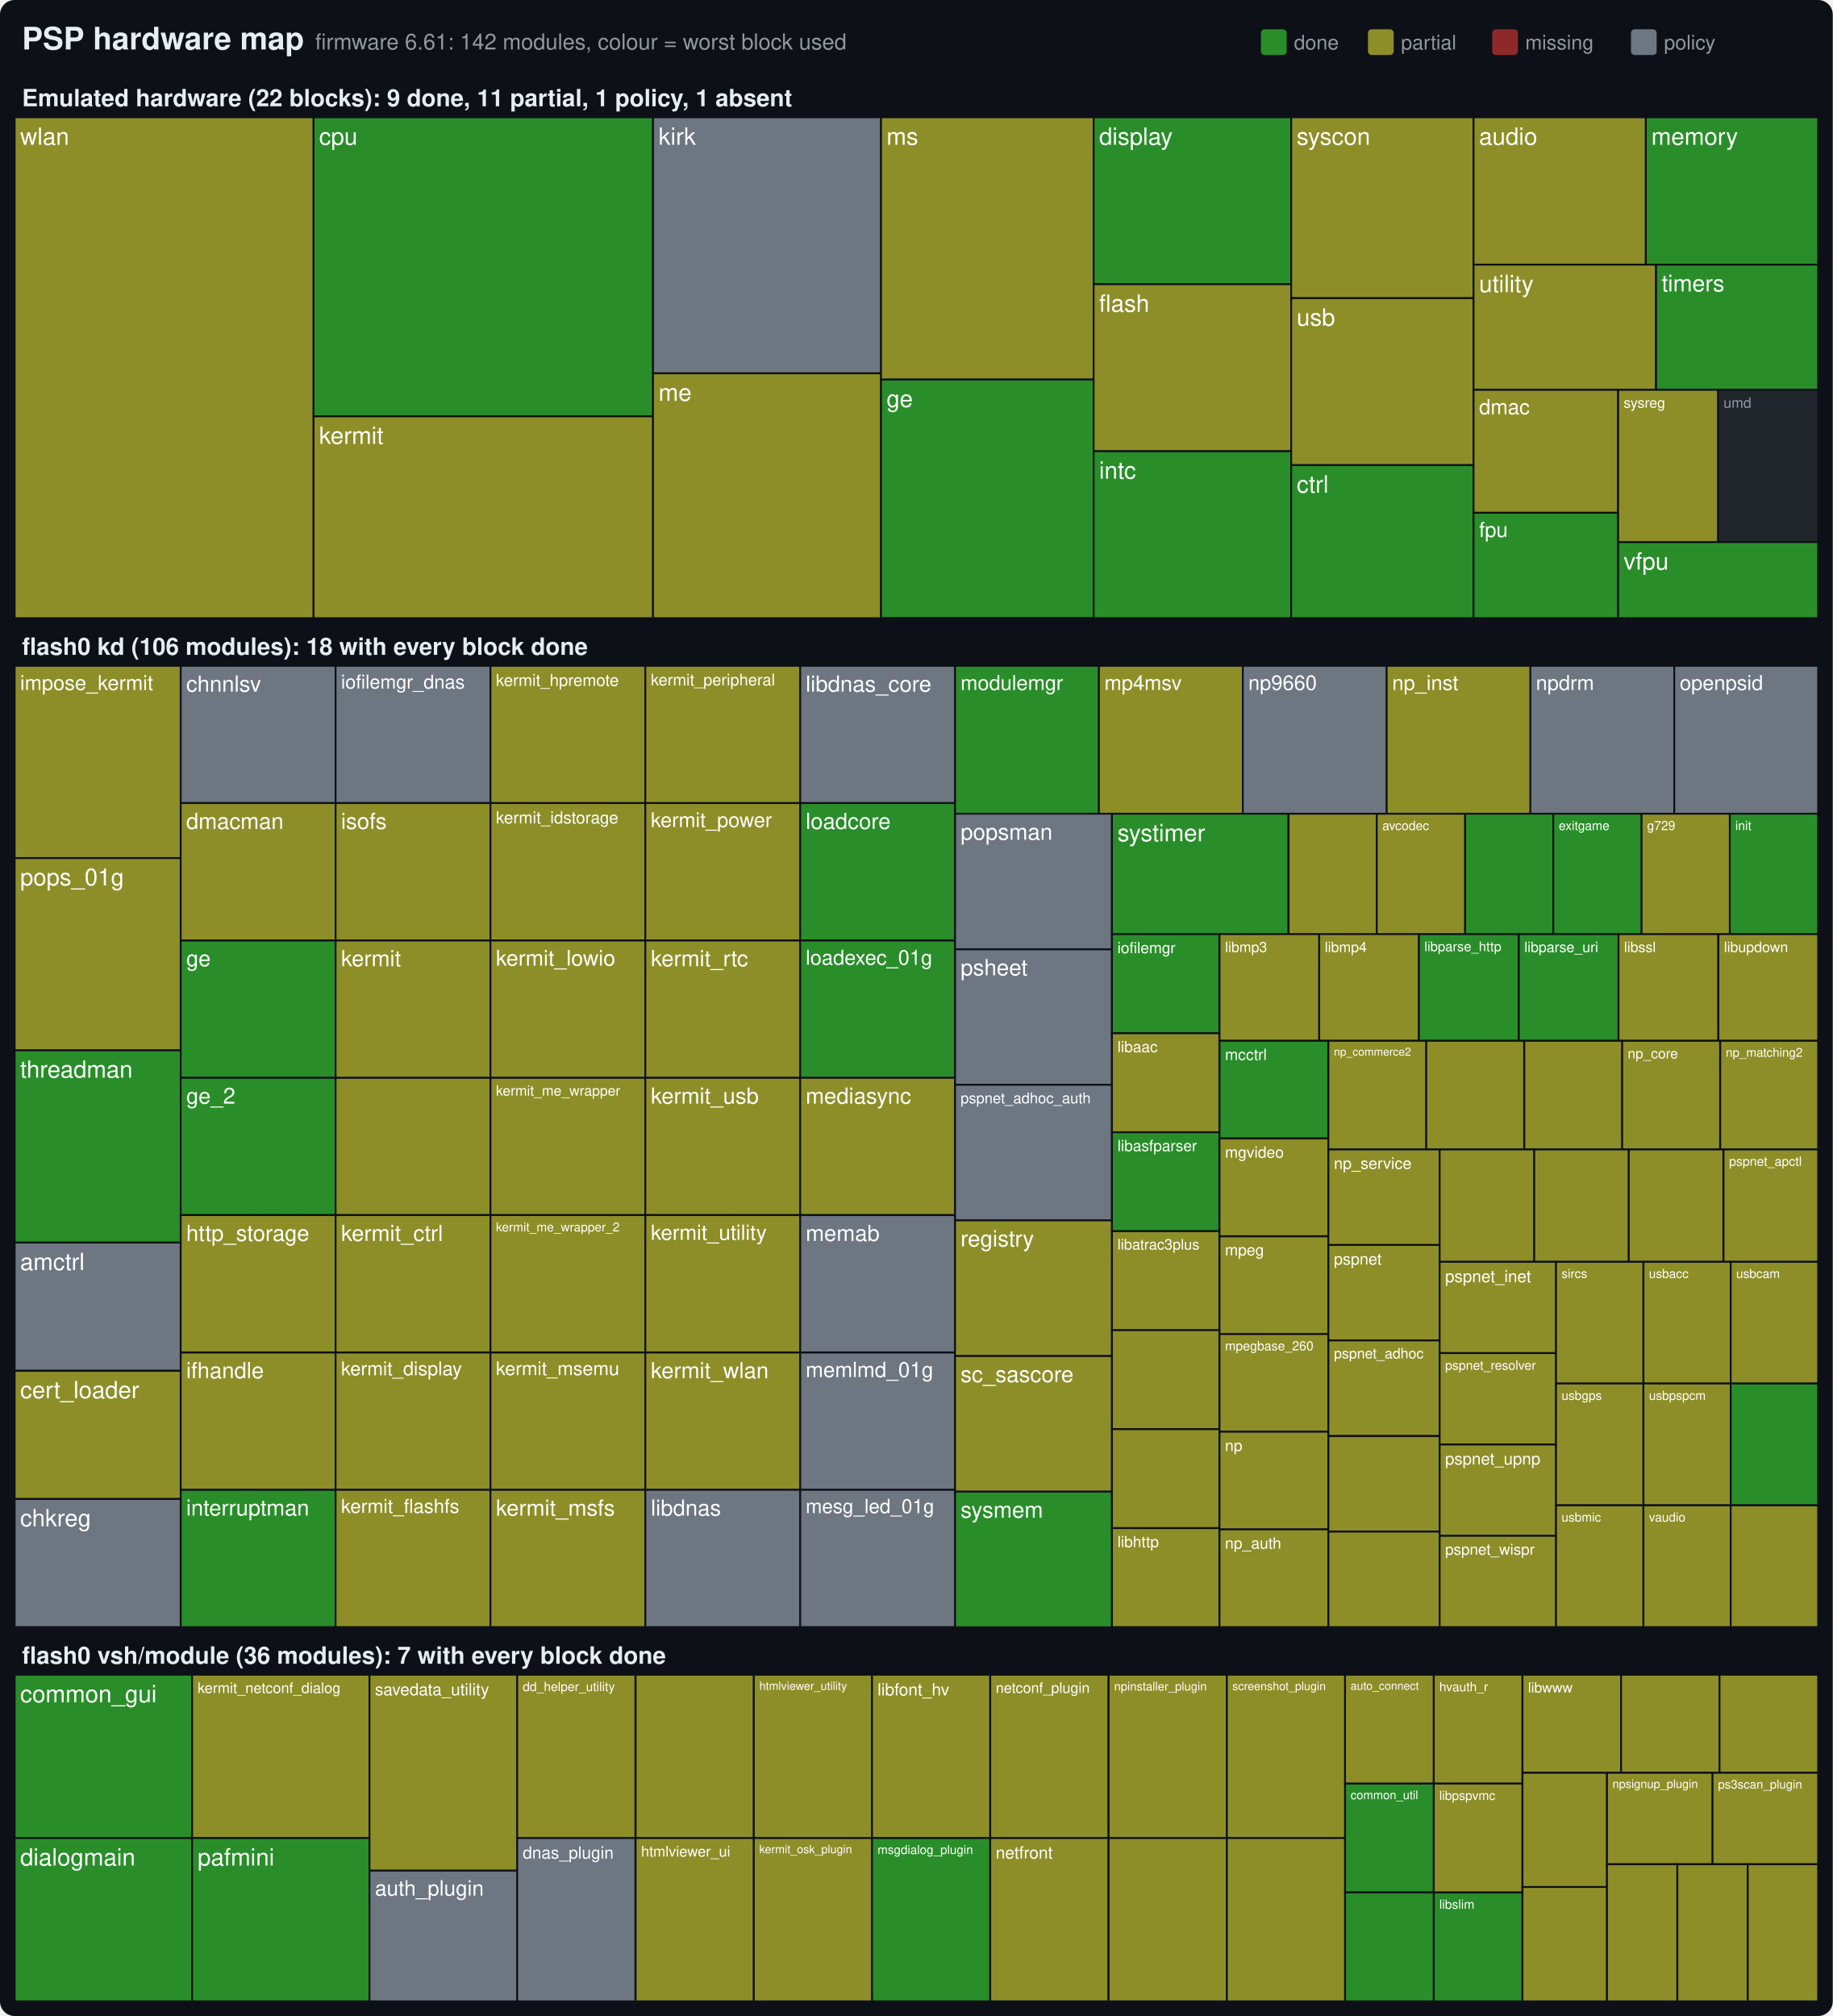
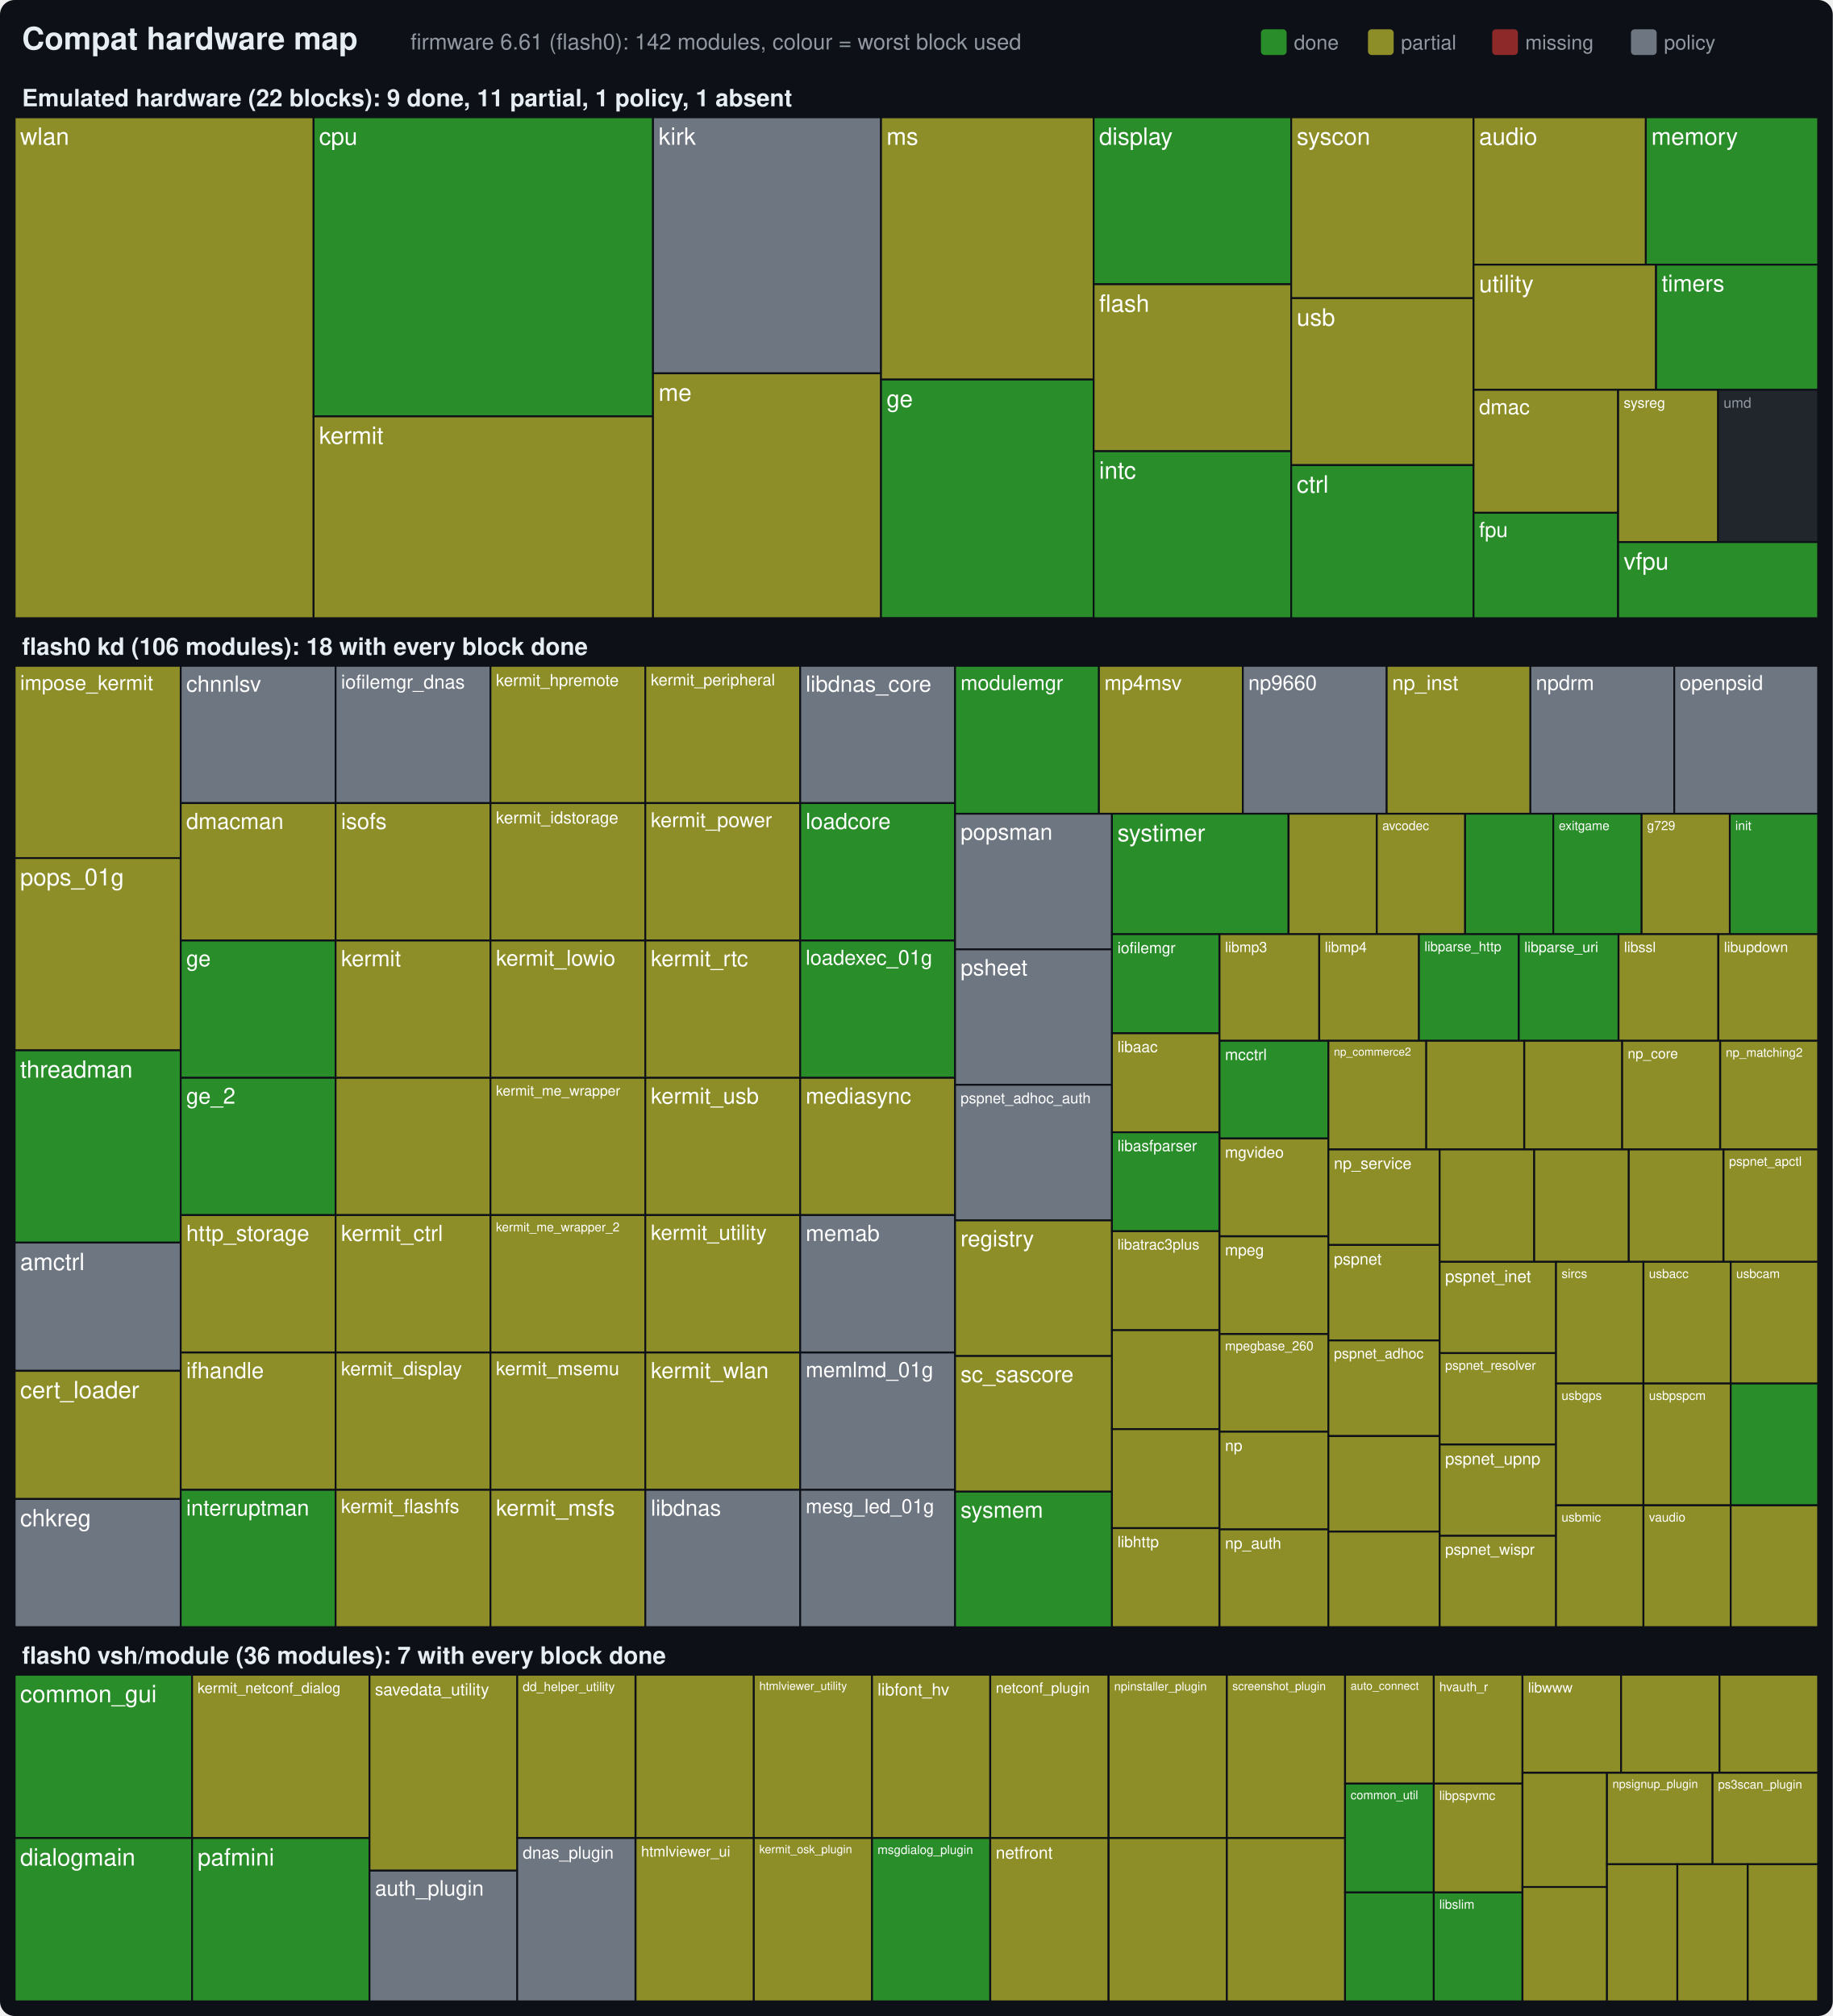
- <svg xmlns="http://www.w3.org/2000/svg" width="1000" height="1100" viewBox="0 0 1000 1100" role="img" aria-label="PSP hardware map: 22 emulated blocks and the 142 modules of the PSP firmware 6.61">
+ <svg xmlns="http://www.w3.org/2000/svg" width="1000" height="1100" viewBox="0 0 1000 1100" role="img" aria-label="Compat hardware map: 22 emulated blocks of the Vita's compat core and the 142 modules of its firmware 6.61">
  <rect width="1000" height="1100" rx="8" fill="#0d1117" />
  <g font-family="-apple-system,Segoe UI,Helvetica,Arial,sans-serif">
-     <text x="12" y="27" font-size="17" font-weight="600" fill="#e6edf3">PSP hardware map</text>
-     <text x="172" y="27" font-size="12" fill="#9198a1">firmware 6.61: 142 modules, colour = worst block used</text>
+     <text x="12" y="27" font-size="17" font-weight="600" fill="#e6edf3">Compat hardware map</text>
+     <text x="224" y="27" font-size="12" fill="#9198a1">firmware 6.61 (flash0): 142 modules, colour = worst block used</text>
    <rect x="688" y="16" width="14" height="14" rx="2" fill="#298e29" />
    <text x="706" y="27" font-size="11" fill="#9198a1">done</text>
    <rect x="746.4" y="16" width="14" height="14" rx="2" fill="#8e8e29" />
    <text x="764.4" y="27" font-size="11" fill="#9198a1">partial</text>
    <rect x="814.2" y="16" width="14" height="14" rx="2" fill="#8e2929" />
    <text x="832.2" y="27" font-size="11" fill="#9198a1">missing</text>
    <rect x="889.9" y="16" width="14" height="14" rx="2" fill="#6e7681" />
    <text x="907.9" y="27" font-size="11" fill="#9198a1">policy</text>
    <text x="12" y="58" font-size="13" font-weight="600" fill="#e6edf3">Emulated hardware (22 blocks): 9 done, 11 partial, 1 policy, 1 absent</text>
    <g>
      <rect x="8" y="64" width="163.1" height="273.3" fill="#8e8e29" stroke="#0d1117" stroke-width="1" />
      <text x="11" y="79" font-size="13" fill="#ffffff">wlan</text>
    </g>
    <g>
      <rect x="171.1" y="64" width="185.2" height="163.2" fill="#298e29" stroke="#0d1117" stroke-width="1" />
      <text x="174.1" y="79" font-size="13" fill="#ffffff">cpu</text>
    </g>
    <g>
      <rect x="171.1" y="227.2" width="185.2" height="110.1" fill="#8e8e29" stroke="#0d1117" stroke-width="1" />
      <text x="174.1" y="242.2" font-size="13" fill="#ffffff">kermit</text>
    </g>
    <g>
      <rect x="356.3" y="64" width="124.4" height="139.7" fill="#6e7681" stroke="#0d1117" stroke-width="1" />
      <text x="359.3" y="79" font-size="13" fill="#ffffff">kirk</text>
    </g>
    <g>
      <rect x="356.3" y="203.7" width="124.4" height="133.6" fill="#8e8e29" stroke="#0d1117" stroke-width="1" />
      <text x="359.3" y="218.7" font-size="13" fill="#ffffff">me</text>
    </g>
    <g>
      <rect x="480.7" y="64" width="116.1" height="143.1" fill="#8e8e29" stroke="#0d1117" stroke-width="1" />
      <text x="483.7" y="79" font-size="13" fill="#ffffff">ms</text>
    </g>
    <g>
      <rect x="480.7" y="207.1" width="116.1" height="130.1" fill="#298e29" stroke="#0d1117" stroke-width="1" />
      <text x="483.7" y="222.1" font-size="13" fill="#ffffff">ge</text>
    </g>
    <g>
      <rect x="596.7" y="64" width="107.8" height="91.1" fill="#298e29" stroke="#0d1117" stroke-width="1" />
      <text x="599.7" y="79" font-size="13" fill="#ffffff">display</text>
    </g>
    <g>
      <rect x="596.7" y="155.1" width="107.8" height="91.1" fill="#8e8e29" stroke="#0d1117" stroke-width="1" />
      <text x="599.7" y="170.1" font-size="13" fill="#ffffff">flash</text>
    </g>
    <g>
      <rect x="596.7" y="246.2" width="107.8" height="91.1" fill="#298e29" stroke="#0d1117" stroke-width="1" />
      <text x="599.7" y="261.2" font-size="13" fill="#ffffff">intc</text>
    </g>
    <g>
      <rect x="704.5" y="64" width="99.5" height="98.7" fill="#8e8e29" stroke="#0d1117" stroke-width="1" />
      <text x="707.5" y="79" font-size="13" fill="#ffffff">syscon</text>
    </g>
    <g>
      <rect x="704.5" y="162.7" width="99.5" height="91.1" fill="#8e8e29" stroke="#0d1117" stroke-width="1" />
      <text x="707.5" y="177.7" font-size="13" fill="#ffffff">usb</text>
    </g>
    <g>
      <rect x="704.5" y="253.8" width="99.5" height="83.5" fill="#298e29" stroke="#0d1117" stroke-width="1" />
      <text x="707.5" y="268.8" font-size="13" fill="#ffffff">ctrl</text>
    </g>
    <g>
      <rect x="804" y="64" width="94" height="80.4" fill="#8e8e29" stroke="#0d1117" stroke-width="1" />
      <text x="807" y="79" font-size="13" fill="#ffffff">audio</text>
    </g>
    <g>
      <rect x="898" y="64" width="94" height="80.4" fill="#298e29" stroke="#0d1117" stroke-width="1" />
      <text x="901" y="79" font-size="13" fill="#ffffff">memory</text>
    </g>
    <g>
      <rect x="804" y="144.4" width="99.5" height="68.3" fill="#8e8e29" stroke="#0d1117" stroke-width="1" />
      <text x="807" y="159.4" font-size="13" fill="#ffffff">utility</text>
    </g>
    <g>
      <rect x="903.6" y="144.4" width="88.4" height="68.3" fill="#298e29" stroke="#0d1117" stroke-width="1" />
      <text x="906.6" y="159" font-size="12.6" fill="#ffffff">timers</text>
    </g>
    <g>
      <rect x="804" y="212.7" width="78.8" height="67.1" fill="#8e8e29" stroke="#0d1117" stroke-width="1" />
      <text x="807" y="226" font-size="11.3" fill="#ffffff">dmac</text>
    </g>
    <g>
      <rect x="804" y="279.8" width="78.8" height="57.5" fill="#298e29" stroke="#0d1117" stroke-width="1" />
      <text x="807" y="293" font-size="11.3" fill="#ffffff">fpu</text>
    </g>
    <g>
      <rect x="882.9" y="212.7" width="54.6" height="83.1" fill="#8e8e29" stroke="#0d1117" stroke-width="1" />
      <text x="885.9" y="222.5" font-size="7.8" fill="#ffffff">sysreg</text>
    </g>
    <g>
      <rect x="937.4" y="212.7" width="54.6" height="83.1" fill="#21262d" stroke="#0d1117" stroke-width="1" />
      <text x="940.4" y="222.5" font-size="7.8" fill="#9198a1">umd</text>
    </g>
    <g>
      <rect x="882.9" y="295.8" width="109.1" height="41.5" fill="#298e29" stroke="#0d1117" stroke-width="1" />
      <text x="885.9" y="310.8" font-size="13" fill="#ffffff">vfpu</text>
    </g>
    <text x="12" y="357.3" font-size="13" font-weight="600" fill="#e6edf3">flash0 kd (106 modules): 18 with every block done</text>
    <g>
      <rect x="8" y="363.3" width="90.6" height="104.9" fill="#8e8e29" stroke="#0d1117" stroke-width="1" />
      <text x="11" y="376.5" font-size="11.2" fill="#ffffff">impose_kermit</text>
    </g>
    <g>
      <rect x="8" y="468.2" width="90.6" height="104.9" fill="#8e8e29" stroke="#0d1117" stroke-width="1" />
      <text x="11" y="483.1" font-size="12.9" fill="#ffffff">pops_01g</text>
    </g>
    <g>
      <rect x="8" y="573.1" width="90.6" height="104.9" fill="#298e29" stroke="#0d1117" stroke-width="1" />
      <text x="11" y="588" font-size="12.9" fill="#ffffff">threadman</text>
    </g>
    <g>
      <rect x="8" y="678" width="90.6" height="69.9" fill="#6e7681" stroke="#0d1117" stroke-width="1" />
      <text x="11" y="693" font-size="12.9" fill="#ffffff">amctrl</text>
    </g>
    <g>
      <rect x="8" y="748" width="90.6" height="69.9" fill="#8e8e29" stroke="#0d1117" stroke-width="1" />
      <text x="11" y="762.9" font-size="12.9" fill="#ffffff">cert_loader</text>
    </g>
    <g>
      <rect x="8" y="817.9" width="90.6" height="69.9" fill="#6e7681" stroke="#0d1117" stroke-width="1" />
      <text x="11" y="832.8" font-size="12.9" fill="#ffffff">chkreg</text>
    </g>
    <g>
      <rect x="98.6" y="363.3" width="84.5" height="74.9" fill="#6e7681" stroke="#0d1117" stroke-width="1" />
      <text x="101.6" y="377.4" font-size="12.1" fill="#ffffff">chnnlsv</text>
    </g>
    <g>
      <rect x="98.6" y="438.2" width="84.5" height="74.9" fill="#8e8e29" stroke="#0d1117" stroke-width="1" />
      <text x="101.6" y="452.3" font-size="12.1" fill="#ffffff">dmacman</text>
    </g>
    <g>
      <rect x="98.6" y="513.2" width="84.5" height="74.9" fill="#298e29" stroke="#0d1117" stroke-width="1" />
      <text x="101.6" y="527.2" font-size="12.1" fill="#ffffff">ge</text>
    </g>
    <g>
      <rect x="98.6" y="588.1" width="84.5" height="74.9" fill="#298e29" stroke="#0d1117" stroke-width="1" />
      <text x="101.6" y="602.2" font-size="12.1" fill="#ffffff">ge_2</text>
    </g>
    <g>
      <rect x="98.6" y="663" width="84.5" height="74.9" fill="#8e8e29" stroke="#0d1117" stroke-width="1" />
      <text x="101.6" y="677.1" font-size="12.1" fill="#ffffff">http_storage</text>
    </g>
    <g>
      <rect x="98.6" y="738" width="84.5" height="74.9" fill="#8e8e29" stroke="#0d1117" stroke-width="1" />
      <text x="101.6" y="752" font-size="12.1" fill="#ffffff">ifhandle</text>
    </g>
    <g>
      <rect x="98.6" y="812.9" width="84.5" height="74.9" fill="#298e29" stroke="#0d1117" stroke-width="1" />
      <text x="101.6" y="826.9" font-size="12" fill="#ffffff">interruptman</text>
    </g>
    <g>
      <rect x="183.1" y="363.3" width="84.5" height="74.9" fill="#6e7681" stroke="#0d1117" stroke-width="1" />
      <text x="186.1" y="375.7" font-size="10.4" fill="#ffffff">iofilemgr_dnas</text>
    </g>
    <g>
      <rect x="183.1" y="438.2" width="84.5" height="74.9" fill="#8e8e29" stroke="#0d1117" stroke-width="1" />
      <text x="186.1" y="452.3" font-size="12.1" fill="#ffffff">isofs</text>
    </g>
    <g>
      <rect x="183.1" y="513.2" width="84.5" height="74.9" fill="#8e8e29" stroke="#0d1117" stroke-width="1" />
      <text x="186.1" y="527.2" font-size="12.1" fill="#ffffff">kermit</text>
    </g>
    <g>
      <rect x="183.1" y="588.1" width="84.5" height="74.9" fill="#8e8e29" stroke="#0d1117" stroke-width="1" />
    </g>
    <g>
      <rect x="183.1" y="663" width="84.5" height="74.9" fill="#8e8e29" stroke="#0d1117" stroke-width="1" />
      <text x="186.1" y="677.1" font-size="12.1" fill="#ffffff">kermit_ctrl</text>
    </g>
    <g>
      <rect x="183.1" y="738" width="84.5" height="74.9" fill="#8e8e29" stroke="#0d1117" stroke-width="1" />
      <text x="186.1" y="750.4" font-size="10.4" fill="#ffffff">kermit_display</text>
    </g>
    <g>
      <rect x="183.1" y="812.9" width="84.5" height="74.9" fill="#8e8e29" stroke="#0d1117" stroke-width="1" />
      <text x="186.1" y="825.5" font-size="10.5" fill="#ffffff">kermit_flashfs</text>
    </g>
    <g>
      <rect x="267.6" y="363.3" width="84.5" height="74.9" fill="#8e8e29" stroke="#0d1117" stroke-width="1" />
      <text x="270.6" y="374.3" font-size="9" fill="#ffffff">kermit_hpremote</text>
    </g>
    <g>
      <rect x="267.6" y="438.2" width="84.5" height="74.9" fill="#8e8e29" stroke="#0d1117" stroke-width="1" />
      <text x="270.6" y="449.3" font-size="9.1" fill="#ffffff">kermit_idstorage</text>
    </g>
    <g>
      <rect x="267.6" y="513.2" width="84.5" height="74.9" fill="#8e8e29" stroke="#0d1117" stroke-width="1" />
      <text x="270.6" y="526.9" font-size="11.8" fill="#ffffff">kermit_lowio</text>
    </g>
    <g>
      <rect x="267.6" y="588.1" width="84.5" height="74.9" fill="#8e8e29" stroke="#0d1117" stroke-width="1" />
      <text x="270.6" y="597.8" font-size="7.7" fill="#ffffff">kermit_me_wrapper</text>
    </g>
    <g>
      <rect x="267.6" y="663" width="84.5" height="74.9" fill="#8e8e29" stroke="#0d1117" stroke-width="1" />
      <text x="270.6" y="671.9" font-size="6.8" fill="#ffffff">kermit_me_wrapper_2</text>
    </g>
    <g>
      <rect x="267.6" y="738" width="84.5" height="74.9" fill="#8e8e29" stroke="#0d1117" stroke-width="1" />
      <text x="270.6" y="750.3" font-size="10.3" fill="#ffffff">kermit_msemu</text>
    </g>
    <g>
      <rect x="267.6" y="812.9" width="84.5" height="74.9" fill="#8e8e29" stroke="#0d1117" stroke-width="1" />
      <text x="270.6" y="827" font-size="12.1" fill="#ffffff">kermit_msfs</text>
    </g>
    <g>
      <rect x="352.1" y="363.3" width="84.5" height="74.9" fill="#8e8e29" stroke="#0d1117" stroke-width="1" />
      <text x="355.1" y="374" font-size="8.8" fill="#ffffff">kermit_peripheral</text>
    </g>
    <g>
      <rect x="352.1" y="438.2" width="84.5" height="74.9" fill="#8e8e29" stroke="#0d1117" stroke-width="1" />
      <text x="355.1" y="451.3" font-size="11.1" fill="#ffffff">kermit_power</text>
    </g>
    <g>
      <rect x="352.1" y="513.2" width="84.5" height="74.9" fill="#8e8e29" stroke="#0d1117" stroke-width="1" />
      <text x="355.1" y="527.2" font-size="12.1" fill="#ffffff">kermit_rtc</text>
    </g>
    <g>
      <rect x="352.1" y="588.1" width="84.5" height="74.9" fill="#8e8e29" stroke="#0d1117" stroke-width="1" />
      <text x="355.1" y="602.2" font-size="12.1" fill="#ffffff">kermit_usb</text>
    </g>
    <g>
      <rect x="352.1" y="663" width="84.5" height="74.9" fill="#8e8e29" stroke="#0d1117" stroke-width="1" />
      <text x="355.1" y="676.5" font-size="11.4" fill="#ffffff">kermit_utility</text>
    </g>
    <g>
      <rect x="352.1" y="738" width="84.5" height="74.9" fill="#8e8e29" stroke="#0d1117" stroke-width="1" />
      <text x="355.1" y="752" font-size="12.1" fill="#ffffff">kermit_wlan</text>
    </g>
    <g>
      <rect x="352.1" y="812.9" width="84.5" height="74.9" fill="#6e7681" stroke="#0d1117" stroke-width="1" />
      <text x="355.1" y="827" font-size="12.1" fill="#ffffff">libdnas</text>
    </g>
    <g>
      <rect x="436.6" y="363.3" width="84.5" height="74.9" fill="#6e7681" stroke="#0d1117" stroke-width="1" />
      <text x="439.6" y="377.4" font-size="12.1" fill="#ffffff">libdnas_core</text>
    </g>
    <g>
      <rect x="436.6" y="438.2" width="84.5" height="74.9" fill="#298e29" stroke="#0d1117" stroke-width="1" />
      <text x="439.6" y="452.3" font-size="12.1" fill="#ffffff">loadcore</text>
    </g>
    <g>
      <rect x="436.6" y="513.2" width="84.5" height="74.9" fill="#298e29" stroke="#0d1117" stroke-width="1" />
      <text x="439.6" y="526.4" font-size="11.2" fill="#ffffff">loadexec_01g</text>
    </g>
    <g>
      <rect x="436.6" y="588.1" width="84.5" height="74.9" fill="#8e8e29" stroke="#0d1117" stroke-width="1" />
      <text x="439.6" y="602.2" font-size="12.1" fill="#ffffff">mediasync</text>
    </g>
    <g>
      <rect x="436.6" y="663" width="84.5" height="74.9" fill="#6e7681" stroke="#0d1117" stroke-width="1" />
      <text x="439.6" y="677.1" font-size="12.1" fill="#ffffff">memab</text>
    </g>
    <g>
      <rect x="436.6" y="738" width="84.5" height="74.9" fill="#6e7681" stroke="#0d1117" stroke-width="1" />
      <text x="439.6" y="751.4" font-size="11.5" fill="#ffffff">memlmd_01g</text>
    </g>
    <g>
      <rect x="436.6" y="812.9" width="84.5" height="74.9" fill="#6e7681" stroke="#0d1117" stroke-width="1" />
      <text x="439.6" y="825.6" font-size="10.7" fill="#ffffff">mesg_led_01g</text>
    </g>
    <g>
      <rect x="521.1" y="363.3" width="78.5" height="80.7" fill="#298e29" stroke="#0d1117" stroke-width="1" />
      <text x="524.1" y="376.5" font-size="11.2" fill="#ffffff">modulemgr</text>
    </g>
    <g>
      <rect x="599.6" y="363.3" width="78.5" height="80.7" fill="#8e8e29" stroke="#0d1117" stroke-width="1" />
      <text x="602.6" y="376.5" font-size="11.2" fill="#ffffff">mp4msv</text>
    </g>
    <g>
      <rect x="678.1" y="363.3" width="78.5" height="80.7" fill="#6e7681" stroke="#0d1117" stroke-width="1" />
      <text x="681.1" y="376.5" font-size="11.2" fill="#ffffff">np9660</text>
    </g>
    <g>
      <rect x="756.6" y="363.3" width="78.5" height="80.7" fill="#8e8e29" stroke="#0d1117" stroke-width="1" />
      <text x="759.6" y="376.5" font-size="11.2" fill="#ffffff">np_inst</text>
    </g>
    <g>
      <rect x="835" y="363.3" width="78.5" height="80.7" fill="#6e7681" stroke="#0d1117" stroke-width="1" />
      <text x="838" y="376.5" font-size="11.2" fill="#ffffff">npdrm</text>
    </g>
    <g>
      <rect x="913.5" y="363.3" width="78.5" height="80.7" fill="#6e7681" stroke="#0d1117" stroke-width="1" />
      <text x="916.5" y="376.5" font-size="11.2" fill="#ffffff">openpsid</text>
    </g>
    <g>
      <rect x="521.1" y="444" width="85.6" height="74" fill="#6e7681" stroke="#0d1117" stroke-width="1" />
      <text x="524.1" y="458.2" font-size="12.2" fill="#ffffff">popsman</text>
    </g>
    <g>
      <rect x="521.1" y="518" width="85.6" height="74" fill="#6e7681" stroke="#0d1117" stroke-width="1" />
      <text x="524.1" y="532.2" font-size="12.2" fill="#ffffff">psheet</text>
    </g>
    <g>
      <rect x="521.1" y="591.9" width="85.6" height="74" fill="#6e7681" stroke="#0d1117" stroke-width="1" />
      <text x="524.1" y="602" font-size="8.1" fill="#ffffff">pspnet_adhoc_auth</text>
    </g>
    <g>
      <rect x="521.1" y="665.9" width="85.6" height="74" fill="#8e8e29" stroke="#0d1117" stroke-width="1" />
      <text x="524.1" y="680.1" font-size="12.2" fill="#ffffff">registry</text>
    </g>
    <g>
      <rect x="521.1" y="739.9" width="85.6" height="74" fill="#8e8e29" stroke="#0d1117" stroke-width="1" />
      <text x="524.1" y="754.1" font-size="12.2" fill="#ffffff">sc_sascore</text>
    </g>
    <g>
      <rect x="521.1" y="813.9" width="85.6" height="74" fill="#298e29" stroke="#0d1117" stroke-width="1" />
      <text x="524.1" y="828.1" font-size="12.2" fill="#ffffff">sysmem</text>
    </g>
    <g>
      <rect x="606.7" y="444" width="96.3" height="65.8" fill="#298e29" stroke="#0d1117" stroke-width="1" />
      <text x="609.7" y="459" font-size="13" fill="#ffffff">systimer</text>
    </g>
    <g>
      <rect x="703.1" y="444" width="48.2" height="65.8" fill="#8e8e29" stroke="#0d1117" stroke-width="1" />
    </g>
    <g>
      <rect x="751.2" y="444" width="48.2" height="65.8" fill="#8e8e29" stroke="#0d1117" stroke-width="1" />
      <text x="754.2" y="452.9" font-size="6.9" fill="#ffffff">avcodec</text>
    </g>
    <g>
      <rect x="799.4" y="444" width="48.2" height="65.8" fill="#298e29" stroke="#0d1117" stroke-width="1" />
    </g>
    <g>
      <rect x="847.5" y="444" width="48.2" height="65.8" fill="#298e29" stroke="#0d1117" stroke-width="1" />
      <text x="850.5" y="452.9" font-size="6.9" fill="#ffffff">exitgame</text>
    </g>
    <g>
      <rect x="895.7" y="444" width="48.2" height="65.8" fill="#8e8e29" stroke="#0d1117" stroke-width="1" />
      <text x="898.7" y="452.9" font-size="6.9" fill="#ffffff">g729</text>
    </g>
    <g>
      <rect x="943.8" y="444" width="48.2" height="65.8" fill="#298e29" stroke="#0d1117" stroke-width="1" />
      <text x="946.8" y="452.9" font-size="6.9" fill="#ffffff">init</text>
    </g>
    <g>
      <rect x="606.7" y="509.7" width="58.6" height="54" fill="#298e29" stroke="#0d1117" stroke-width="1" />
      <text x="609.7" y="520.1" font-size="8.4" fill="#ffffff">iofilemgr</text>
    </g>
    <g>
      <rect x="606.7" y="563.8" width="58.6" height="54" fill="#8e8e29" stroke="#0d1117" stroke-width="1" />
      <text x="609.7" y="574.1" font-size="8.4" fill="#ffffff">libaac</text>
    </g>
    <g>
      <rect x="606.7" y="617.8" width="58.6" height="54" fill="#298e29" stroke="#0d1117" stroke-width="1" />
      <text x="609.7" y="628.1" font-size="8.4" fill="#ffffff">libasfparser</text>
    </g>
    <g>
      <rect x="606.7" y="671.8" width="58.6" height="54" fill="#8e8e29" stroke="#0d1117" stroke-width="1" />
      <text x="609.7" y="681.8" font-size="8" fill="#ffffff">libatrac3plus</text>
    </g>
    <g>
      <rect x="606.7" y="725.8" width="58.6" height="54" fill="#8e8e29" stroke="#0d1117" stroke-width="1" />
    </g>
    <g>
      <rect x="606.7" y="779.8" width="58.6" height="54" fill="#8e8e29" stroke="#0d1117" stroke-width="1" />
    </g>
    <g>
      <rect x="606.7" y="833.8" width="58.6" height="54" fill="#8e8e29" stroke="#0d1117" stroke-width="1" />
      <text x="609.7" y="844.2" font-size="8.4" fill="#ffffff">libhttp</text>
    </g>
    <g>
      <rect x="665.4" y="509.7" width="54.4" height="58.2" fill="#8e8e29" stroke="#0d1117" stroke-width="1" />
      <text x="668.4" y="519.5" font-size="7.8" fill="#ffffff">libmp3</text>
    </g>
    <g>
      <rect x="719.8" y="509.7" width="54.4" height="58.2" fill="#8e8e29" stroke="#0d1117" stroke-width="1" />
      <text x="722.8" y="519.5" font-size="7.8" fill="#ffffff">libmp4</text>
    </g>
    <g>
      <rect x="774.2" y="509.7" width="54.4" height="58.2" fill="#298e29" stroke="#0d1117" stroke-width="1" />
      <text x="777.2" y="519" font-size="7.3" fill="#ffffff">libparse_http</text>
    </g>
    <g>
      <rect x="828.7" y="509.7" width="54.4" height="58.2" fill="#298e29" stroke="#0d1117" stroke-width="1" />
      <text x="831.7" y="519.5" font-size="7.8" fill="#ffffff">libparse_uri</text>
    </g>
    <g>
      <rect x="883.1" y="509.7" width="54.4" height="58.2" fill="#8e8e29" stroke="#0d1117" stroke-width="1" />
      <text x="886.1" y="519.5" font-size="7.8" fill="#ffffff">libssl</text>
    </g>
    <g>
      <rect x="937.6" y="509.7" width="54.4" height="58.2" fill="#8e8e29" stroke="#0d1117" stroke-width="1" />
      <text x="940.6" y="519.5" font-size="7.8" fill="#ffffff">libupdown</text>
    </g>
    <g>
      <rect x="665.4" y="567.9" width="59.4" height="53.3" fill="#298e29" stroke="#0d1117" stroke-width="1" />
      <text x="668.4" y="578.4" font-size="8.5" fill="#ffffff">mcctrl</text>
    </g>
    <g>
      <rect x="665.4" y="621.2" width="59.4" height="53.3" fill="#8e8e29" stroke="#0d1117" stroke-width="1" />
      <text x="668.4" y="631.7" font-size="8.5" fill="#ffffff">mgvideo</text>
    </g>
    <g>
      <rect x="665.4" y="674.6" width="59.4" height="53.3" fill="#8e8e29" stroke="#0d1117" stroke-width="1" />
      <text x="668.4" y="685" font-size="8.5" fill="#ffffff">mpeg</text>
    </g>
    <g>
      <rect x="665.4" y="727.9" width="59.4" height="53.3" fill="#8e8e29" stroke="#0d1117" stroke-width="1" />
      <text x="668.4" y="736.8" font-size="7" fill="#ffffff">mpegbase_260</text>
    </g>
    <g>
      <rect x="665.4" y="781.2" width="59.4" height="53.3" fill="#8e8e29" stroke="#0d1117" stroke-width="1" />
      <text x="668.4" y="791.7" font-size="8.5" fill="#ffffff">np</text>
    </g>
    <g>
      <rect x="665.4" y="834.5" width="59.4" height="53.3" fill="#8e8e29" stroke="#0d1117" stroke-width="1" />
      <text x="668.4" y="845" font-size="8.5" fill="#ffffff">np_auth</text>
    </g>
    <g>
      <rect x="724.8" y="567.9" width="53.4" height="59.2" fill="#8e8e29" stroke="#0d1117" stroke-width="1" />
      <text x="727.8" y="576" font-size="6.1" fill="#ffffff">np_commerce2</text>
    </g>
    <g>
      <rect x="778.2" y="567.9" width="53.4" height="59.2" fill="#8e8e29" stroke="#0d1117" stroke-width="1" />
    </g>
    <g>
      <rect x="831.7" y="567.9" width="53.4" height="59.2" fill="#8e8e29" stroke="#0d1117" stroke-width="1" />
    </g>
    <g>
      <rect x="885.1" y="567.9" width="53.4" height="59.2" fill="#8e8e29" stroke="#0d1117" stroke-width="1" />
      <text x="888.1" y="577.5" font-size="7.6" fill="#ffffff">np_core</text>
    </g>
    <g>
      <rect x="938.6" y="567.9" width="53.4" height="59.2" fill="#8e8e29" stroke="#0d1117" stroke-width="1" />
      <text x="941.6" y="576.6" font-size="6.7" fill="#ffffff">np_matching2</text>
    </g>
    <g>
      <rect x="724.8" y="627.2" width="60.7" height="52.1" fill="#8e8e29" stroke="#0d1117" stroke-width="1" />
      <text x="727.8" y="637.8" font-size="8.7" fill="#ffffff">np_service</text>
    </g>
    <g>
      <rect x="724.8" y="679.3" width="60.7" height="52.1" fill="#8e8e29" stroke="#0d1117" stroke-width="1" />
      <text x="727.8" y="690" font-size="8.7" fill="#ffffff">pspnet</text>
    </g>
    <g>
      <rect x="724.8" y="731.4" width="60.7" height="52.1" fill="#8e8e29" stroke="#0d1117" stroke-width="1" />
      <text x="727.8" y="741.2" font-size="7.8" fill="#ffffff">pspnet_adhoc</text>
    </g>
    <g>
      <rect x="724.8" y="783.6" width="60.7" height="52.1" fill="#8e8e29" stroke="#0d1117" stroke-width="1" />
    </g>
    <g>
      <rect x="724.8" y="835.7" width="60.7" height="52.1" fill="#8e8e29" stroke="#0d1117" stroke-width="1" />
    </g>
    <g>
      <rect x="785.5" y="627.2" width="51.6" height="61.3" fill="#8e8e29" stroke="#0d1117" stroke-width="1" />
    </g>
    <g>
      <rect x="837.1" y="627.2" width="51.6" height="61.3" fill="#8e8e29" stroke="#0d1117" stroke-width="1" />
    </g>
    <g>
      <rect x="888.7" y="627.2" width="51.6" height="61.3" fill="#8e8e29" stroke="#0d1117" stroke-width="1" />
    </g>
    <g>
      <rect x="940.4" y="627.2" width="51.6" height="61.3" fill="#8e8e29" stroke="#0d1117" stroke-width="1" />
      <text x="943.4" y="636.1" font-size="7" fill="#ffffff">pspnet_apctl</text>
    </g>
    <g>
      <rect x="785.5" y="688.5" width="63.5" height="49.8" fill="#8e8e29" stroke="#0d1117" stroke-width="1" />
      <text x="788.5" y="699.6" font-size="9.1" fill="#ffffff">pspnet_inet</text>
    </g>
    <g>
      <rect x="785.5" y="738.3" width="63.5" height="49.8" fill="#8e8e29" stroke="#0d1117" stroke-width="1" />
      <text x="788.5" y="747.4" font-size="7" fill="#ffffff">pspnet_resolver</text>
    </g>
    <g>
      <rect x="785.5" y="788.2" width="63.5" height="49.8" fill="#8e8e29" stroke="#0d1117" stroke-width="1" />
      <text x="788.5" y="799.1" font-size="9" fill="#ffffff">pspnet_upnp</text>
    </g>
    <g>
      <rect x="785.5" y="838" width="63.5" height="49.8" fill="#8e8e29" stroke="#0d1117" stroke-width="1" />
      <text x="788.5" y="848.3" font-size="8.3" fill="#ffffff">pspnet_wispr</text>
    </g>
    <g>
      <rect x="849" y="688.5" width="47.7" height="66.4" fill="#8e8e29" stroke="#0d1117" stroke-width="1" />
      <text x="852" y="697.3" font-size="6.8" fill="#ffffff">sircs</text>
    </g>
    <g>
      <rect x="896.7" y="688.5" width="47.7" height="66.4" fill="#8e8e29" stroke="#0d1117" stroke-width="1" />
      <text x="899.7" y="697.3" font-size="6.8" fill="#ffffff">usbacc</text>
    </g>
    <g>
      <rect x="944.3" y="688.5" width="47.7" height="66.4" fill="#8e8e29" stroke="#0d1117" stroke-width="1" />
      <text x="947.3" y="697.3" font-size="6.8" fill="#ffffff">usbcam</text>
    </g>
    <g>
      <rect x="849" y="754.9" width="47.7" height="66.4" fill="#8e8e29" stroke="#0d1117" stroke-width="1" />
      <text x="852" y="763.8" font-size="6.8" fill="#ffffff">usbgps</text>
    </g>
    <g>
      <rect x="849" y="821.4" width="47.7" height="66.4" fill="#8e8e29" stroke="#0d1117" stroke-width="1" />
      <text x="852" y="830.2" font-size="6.8" fill="#ffffff">usbmic</text>
    </g>
    <g>
      <rect x="896.7" y="754.9" width="47.7" height="66.4" fill="#8e8e29" stroke="#0d1117" stroke-width="1" />
      <text x="899.7" y="763.8" font-size="6.8" fill="#ffffff">usbpspcm</text>
    </g>
    <g>
      <rect x="944.3" y="754.9" width="47.7" height="66.4" fill="#298e29" stroke="#0d1117" stroke-width="1" />
    </g>
    <g>
      <rect x="896.7" y="821.4" width="47.7" height="66.4" fill="#8e8e29" stroke="#0d1117" stroke-width="1" />
      <text x="899.7" y="830.2" font-size="6.8" fill="#ffffff">vaudio</text>
    </g>
    <g>
      <rect x="944.3" y="821.4" width="47.7" height="66.4" fill="#8e8e29" stroke="#0d1117" stroke-width="1" />
    </g>
    <text x="12" y="907.8" font-size="13" font-weight="600" fill="#e6edf3">flash0 vsh/module (36 modules): 7 with every block done</text>
    <g>
      <rect x="8" y="913.8" width="96.8" height="89.1" fill="#298e29" stroke="#0d1117" stroke-width="1" />
      <text x="11" y="928.8" font-size="13" fill="#ffffff">common_gui</text>
    </g>
    <g>
      <rect x="8" y="1002.9" width="96.8" height="89.1" fill="#298e29" stroke="#0d1117" stroke-width="1" />
      <text x="11" y="1017.9" font-size="13" fill="#ffffff">dialogmain</text>
    </g>
    <g>
      <rect x="104.8" y="913.8" width="96.8" height="89.1" fill="#8e8e29" stroke="#0d1117" stroke-width="1" />
      <text x="107.8" y="923.8" font-size="8" fill="#ffffff">kermit_netconf_dialog</text>
    </g>
    <g>
      <rect x="104.8" y="1002.9" width="96.8" height="89.1" fill="#298e29" stroke="#0d1117" stroke-width="1" />
      <text x="107.8" y="1017.9" font-size="13" fill="#ffffff">pafmini</text>
    </g>
    <g>
      <rect x="201.6" y="913.8" width="80.7" height="106.9" fill="#8e8e29" stroke="#0d1117" stroke-width="1" />
      <text x="204.6" y="925" font-size="9.1" fill="#ffffff">savedata_utility</text>
    </g>
    <g>
      <rect x="201.6" y="1020.7" width="80.7" height="71.3" fill="#6e7681" stroke="#0d1117" stroke-width="1" />
      <text x="204.6" y="1034.3" font-size="11.5" fill="#ffffff">auth_plugin</text>
    </g>
    <g>
      <rect x="282.2" y="913.8" width="64.5" height="89.1" fill="#8e8e29" stroke="#0d1117" stroke-width="1" />
      <text x="285.2" y="922.7" font-size="6.9" fill="#ffffff">dd_helper_utility</text>
    </g>
    <g>
      <rect x="282.2" y="1002.9" width="64.5" height="89.1" fill="#6e7681" stroke="#0d1117" stroke-width="1" />
      <text x="285.2" y="1014.1" font-size="9.2" fill="#ffffff">dnas_plugin</text>
    </g>
    <g>
      <rect x="346.8" y="913.8" width="64.5" height="89.1" fill="#8e8e29" stroke="#0d1117" stroke-width="1" />
    </g>
    <g>
      <rect x="346.8" y="1002.9" width="64.5" height="89.1" fill="#8e8e29" stroke="#0d1117" stroke-width="1" />
      <text x="349.8" y="1013" font-size="8" fill="#ffffff">htmlviewer_ui</text>
    </g>
    <g>
      <rect x="411.3" y="913.8" width="64.5" height="89.1" fill="#8e8e29" stroke="#0d1117" stroke-width="1" />
      <text x="414.3" y="922.1" font-size="6.3" fill="#ffffff">htmlviewer_utility</text>
    </g>
    <g>
      <rect x="411.3" y="1002.9" width="64.5" height="89.1" fill="#8e8e29" stroke="#0d1117" stroke-width="1" />
      <text x="414.3" y="1011.2" font-size="6.3" fill="#ffffff">kermit_osk_plugin</text>
    </g>
    <g>
      <rect x="475.8" y="913.8" width="64.5" height="89.1" fill="#8e8e29" stroke="#0d1117" stroke-width="1" />
      <text x="478.8" y="925.1" font-size="9.2" fill="#ffffff">libfont_hv</text>
    </g>
    <g>
      <rect x="475.8" y="1002.9" width="64.5" height="89.1" fill="#298e29" stroke="#0d1117" stroke-width="1" />
      <text x="478.8" y="1011.6" font-size="6.7" fill="#ffffff">msgdialog_plugin</text>
    </g>
    <g>
      <rect x="540.3" y="913.8" width="64.5" height="89.1" fill="#8e8e29" stroke="#0d1117" stroke-width="1" />
      <text x="543.3" y="923.7" font-size="7.9" fill="#ffffff">netconf_plugin</text>
    </g>
    <g>
      <rect x="540.3" y="1002.9" width="64.5" height="89.1" fill="#8e8e29" stroke="#0d1117" stroke-width="1" />
      <text x="543.3" y="1014.1" font-size="9.2" fill="#ffffff">netfront</text>
    </g>
    <g>
      <rect x="604.9" y="913.8" width="64.5" height="89.1" fill="#8e8e29" stroke="#0d1117" stroke-width="1" />
      <text x="607.9" y="922.4" font-size="6.5" fill="#ffffff">npinstaller_plugin</text>
    </g>
    <g>
      <rect x="604.9" y="1002.9" width="64.5" height="89.1" fill="#8e8e29" stroke="#0d1117" stroke-width="1" />
    </g>
    <g>
      <rect x="669.4" y="913.8" width="64.5" height="89.1" fill="#8e8e29" stroke="#0d1117" stroke-width="1" />
      <text x="672.4" y="922.2" font-size="6.3" fill="#ffffff">screenshot_plugin</text>
    </g>
    <g>
      <rect x="669.4" y="1002.9" width="64.5" height="89.1" fill="#8e8e29" stroke="#0d1117" stroke-width="1" />
    </g>
    <g>
      <rect x="733.9" y="913.8" width="48.4" height="59.4" fill="#8e8e29" stroke="#0d1117" stroke-width="1" />
      <text x="736.9" y="922" font-size="6.2" fill="#ffffff">auto_connect</text>
    </g>
    <g>
      <rect x="733.9" y="973.2" width="48.4" height="59.4" fill="#298e29" stroke="#0d1117" stroke-width="1" />
      <text x="736.9" y="981.7" font-size="6.5" fill="#ffffff">common_util</text>
    </g>
    <g>
      <rect x="733.9" y="1032.6" width="48.4" height="59.4" fill="#298e29" stroke="#0d1117" stroke-width="1" />
    </g>
    <g>
      <rect x="782.3" y="913.8" width="48.4" height="59.4" fill="#8e8e29" stroke="#0d1117" stroke-width="1" />
      <text x="785.3" y="922.8" font-size="6.9" fill="#ffffff">hvauth_r</text>
    </g>
    <g>
      <rect x="782.3" y="973.2" width="48.4" height="59.4" fill="#8e8e29" stroke="#0d1117" stroke-width="1" />
      <text x="785.3" y="982.1" font-size="6.9" fill="#ffffff">libpspvmc</text>
    </g>
    <g>
      <rect x="782.3" y="1032.6" width="48.4" height="59.4" fill="#298e29" stroke="#0d1117" stroke-width="1" />
      <text x="785.3" y="1041.5" font-size="6.9" fill="#ffffff">libslim</text>
    </g>
    <g>
      <rect x="830.7" y="913.8" width="53.8" height="53.4" fill="#8e8e29" stroke="#0d1117" stroke-width="1" />
      <text x="833.7" y="923.5" font-size="7.7" fill="#ffffff">libwww</text>
    </g>
    <g>
      <rect x="884.5" y="913.8" width="53.8" height="53.4" fill="#8e8e29" stroke="#0d1117" stroke-width="1" />
    </g>
    <g>
      <rect x="938.2" y="913.8" width="53.8" height="53.4" fill="#8e8e29" stroke="#0d1117" stroke-width="1" />
    </g>
    <g>
      <rect x="830.7" y="967.3" width="46.1" height="62.4" fill="#8e8e29" stroke="#0d1117" stroke-width="1" />
    </g>
    <g>
      <rect x="830.7" y="1029.6" width="46.1" height="62.4" fill="#8e8e29" stroke="#0d1117" stroke-width="1" />
    </g>
    <g>
      <rect x="876.8" y="967.3" width="57.6" height="49.9" fill="#8e8e29" stroke="#0d1117" stroke-width="1" />
      <text x="879.8" y="975.6" font-size="6.4" fill="#ffffff">npsignup_plugin</text>
    </g>
    <g>
      <rect x="934.4" y="967.3" width="57.6" height="49.9" fill="#8e8e29" stroke="#0d1117" stroke-width="1" />
      <text x="937.4" y="975.9" font-size="6.6" fill="#ffffff">ps3scan_plugin</text>
    </g>
    <g>
      <rect x="876.8" y="1017.2" width="38.4" height="74.8" fill="#8e8e29" stroke="#0d1117" stroke-width="1" />
    </g>
    <g>
      <rect x="915.2" y="1017.2" width="38.4" height="74.8" fill="#8e8e29" stroke="#0d1117" stroke-width="1" />
    </g>
    <g>
      <rect x="953.6" y="1017.2" width="38.4" height="74.8" fill="#8e8e29" stroke="#0d1117" stroke-width="1" />
    </g>
  </g>
</svg>
